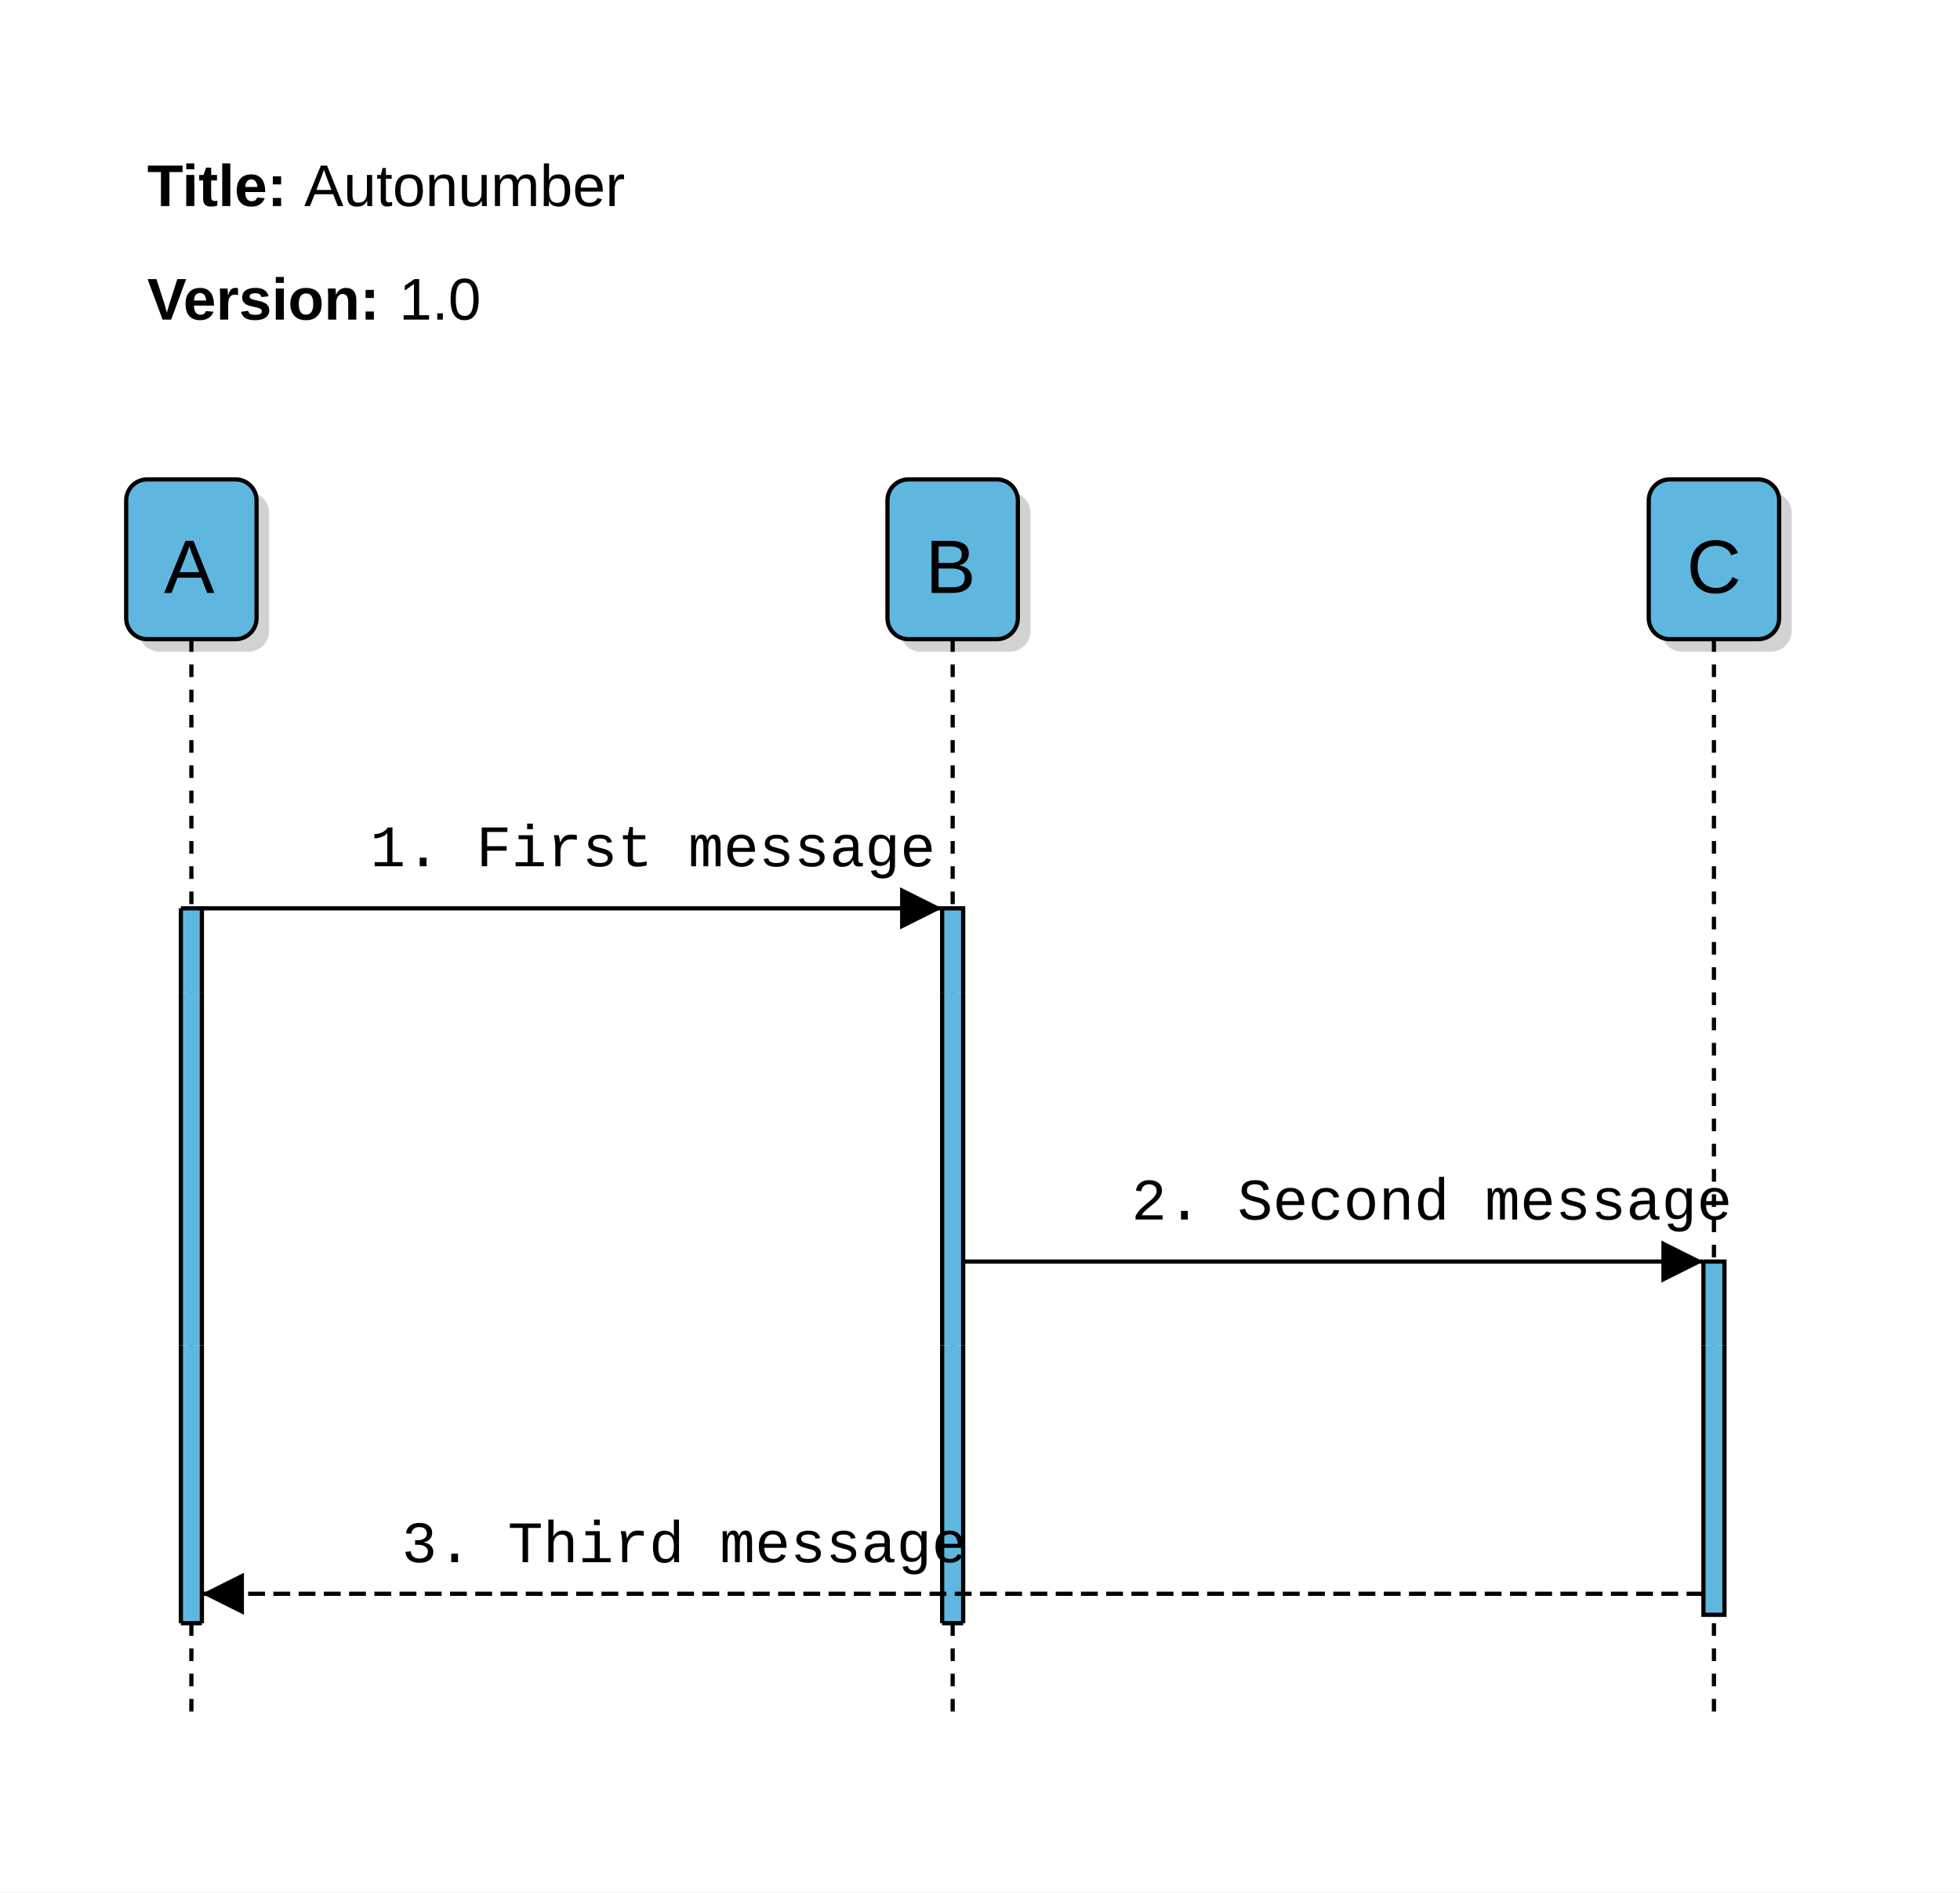
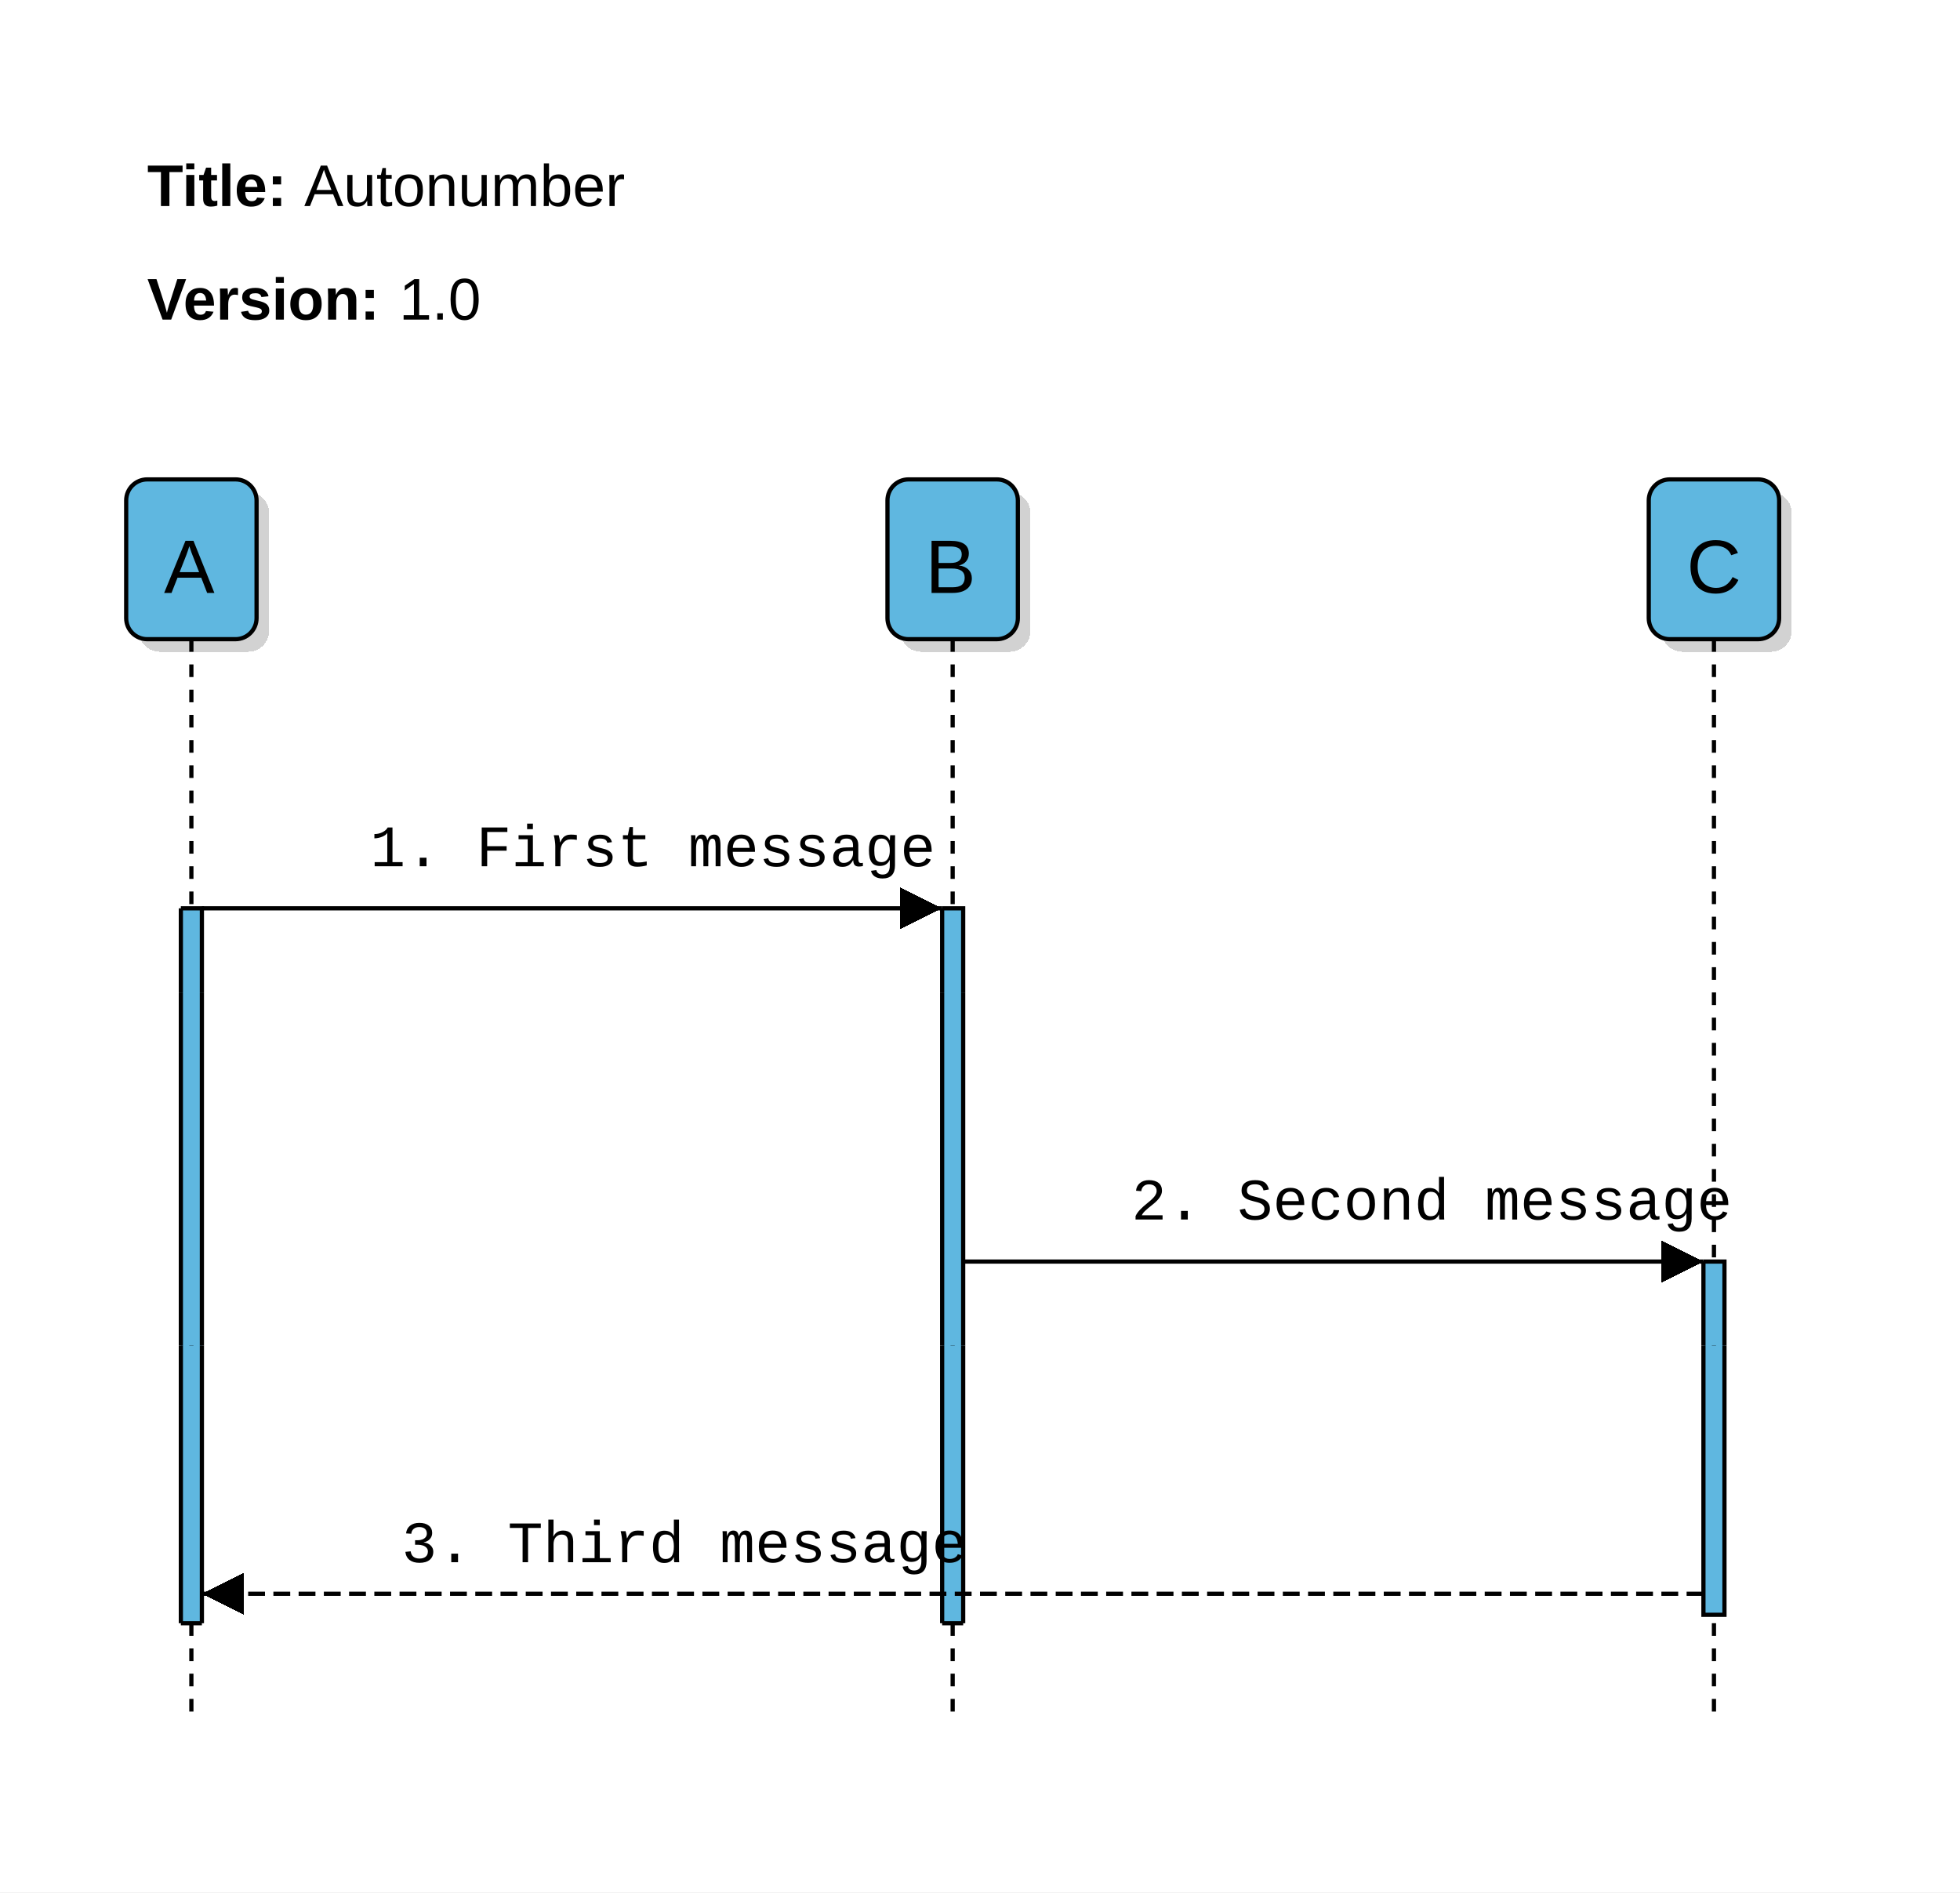
<svg xmlns="http://www.w3.org/2000/svg" width="466" height="450" viewBox="0 0 466 450">
  <rect width="100%" height="100%" fill="white" />
-   <path d="M 0 0 L 0 440 L 456 440 L 456 0 L 0 0" fill="rgb(255, 255, 255)" stroke="none" />
-   <path d="M 30 30 L 30 57 L 155 57 L 155 30 L 30 30" fill="rgba(0,0,0,0)" stroke="none" />
+   <path d="M 0 0 L 0 440 L 456 440 L 456 0 L 0 0" fill="rgb(255, 255, 255)" stroke="none" shape-rendering="crispEdges" />
+   <path d="M 30 30 L 30 57 L 155 57 L 155 30 L 30 30" fill="rgba(0,0,0,0)" stroke="none" shape-rendering="crispEdges" />
  <text x="35" y="49" fill="rgb(0,0,0)" font-family="Liberation Sans, Arial, Helvetica, sans-serif" font-size="14" xml:space="preserve" font-weight="bold" dominant-baseline="auto">Title:</text>
  <text x="68.44" y="49" fill="rgb(0,0,0)" font-family="Liberation Sans, Arial, Helvetica, sans-serif" font-size="14" xml:space="preserve" dominant-baseline="auto"> </text>
  <text x="72.33" y="49" fill="rgb(0,0,0)" font-family="Liberation Sans, Arial, Helvetica, sans-serif" font-size="14" xml:space="preserve" dominant-baseline="auto">Autonumber</text>
-   <path d="M 30 57 L 30 84 L 120 84 L 120 57 L 30 57" fill="rgba(0,0,0,0)" stroke="none" />
+   <path d="M 30 57 L 30 84 L 120 84 L 120 57 L 30 57" fill="rgba(0,0,0,0)" stroke="none" shape-rendering="crispEdges" />
  <text x="35" y="76" fill="rgb(0,0,0)" font-family="Liberation Sans, Arial, Helvetica, sans-serif" font-size="14" xml:space="preserve" font-weight="bold" dominant-baseline="auto">Version:</text>
  <text x="91.01" y="76" fill="rgb(0,0,0)" font-family="Liberation Sans, Arial, Helvetica, sans-serif" font-size="14" xml:space="preserve" dominant-baseline="auto"> </text>
  <text x="94.9" y="76" fill="rgb(0,0,0)" font-family="Liberation Sans, Arial, Helvetica, sans-serif" font-size="14" xml:space="preserve" dominant-baseline="auto">1.0</text>
-   <path d="M 33 122 L 33 150 L 33 150 A 5 5 0 0 0 38 155 L 59 155 L 59 155 A 5 5 0 0 0 64 150 L 64 122 L 64 122 A 5 5 0 0 0 59 117 L 38 117 L 38 117 A 5 5 0 0 0 33 122" fill="rgb(210,210,210)" stroke="none" />
-   <path d="M 30 119 L 30 147 L 30 147 A 5 5 0 0 0 35 152 L 56 152 L 56 152 A 5 5 0 0 0 61 147 L 61 119 L 61 119 A 5 5 0 0 0 56 114 L 35 114 L 35 114 A 5 5 0 0 0 30 119" fill="rgb(95,183,224)" stroke="none" />
+   <path d="M 33 122 L 33 150 L 33 150 A 5 5 0 0 0 38 155 L 59 155 L 59 155 A 5 5 0 0 0 64 150 L 64 122 L 64 122 A 5 5 0 0 0 59 117 L 38 117 L 38 117 A 5 5 0 0 0 33 122" fill="rgb(210,210,210)" stroke="none" shape-rendering="crispEdges" />
+   <path d="M 30 119 L 30 147 L 30 147 A 5 5 0 0 0 35 152 L 56 152 L 56 152 A 5 5 0 0 0 61 147 L 61 119 L 61 119 A 5 5 0 0 0 56 114 L 35 114 L 35 114 A 5 5 0 0 0 30 119" fill="rgb(95,183,224)" stroke="none" shape-rendering="crispEdges" />
  <path d="M 30 119 L 30 147 L 30 147 A 5 5 0 0 0 35 152 L 56 152 L 56 152 A 5 5 0 0 0 61 147 L 61 119 L 61 119 A 5 5 0 0 0 56 114 L 35 114 L 35 114 A 5 5 0 0 0 30 119" fill="none" stroke="rgb(0, 0, 0)" stroke-width="1" />
  <text x="39" y="141" fill="rgb(0,0,0)" font-family="Liberation Sans, Arial, Helvetica, sans-serif" font-size="18" xml:space="preserve" dominant-baseline="auto">A</text>
-   <path d="M 214 122 L 214 150 L 214 150 A 5 5 0 0 0 219 155 L 240 155 L 240 155 A 5 5 0 0 0 245 150 L 245 122 L 245 122 A 5 5 0 0 0 240 117 L 219 117 L 219 117 A 5 5 0 0 0 214 122" fill="rgb(210,210,210)" stroke="none" />
-   <path d="M 211 119 L 211 147 L 211 147 A 5 5 0 0 0 216 152 L 237 152 L 237 152 A 5 5 0 0 0 242 147 L 242 119 L 242 119 A 5 5 0 0 0 237 114 L 216 114 L 216 114 A 5 5 0 0 0 211 119" fill="rgb(95,183,224)" stroke="none" />
+   <path d="M 214 122 L 214 150 L 214 150 A 5 5 0 0 0 219 155 L 240 155 L 240 155 A 5 5 0 0 0 245 150 L 245 122 L 245 122 A 5 5 0 0 0 240 117 L 219 117 L 219 117 A 5 5 0 0 0 214 122" fill="rgb(210,210,210)" stroke="none" shape-rendering="crispEdges" />
+   <path d="M 211 119 L 211 147 L 211 147 A 5 5 0 0 0 216 152 L 237 152 L 237 152 A 5 5 0 0 0 242 147 L 242 119 L 242 119 A 5 5 0 0 0 237 114 L 216 114 L 216 114 A 5 5 0 0 0 211 119" fill="rgb(95,183,224)" stroke="none" shape-rendering="crispEdges" />
  <path d="M 211 119 L 211 147 L 211 147 A 5 5 0 0 0 216 152 L 237 152 L 237 152 A 5 5 0 0 0 242 147 L 242 119 L 242 119 A 5 5 0 0 0 237 114 L 216 114 L 216 114 A 5 5 0 0 0 211 119" fill="none" stroke="rgb(0, 0, 0)" stroke-width="1" />
  <text x="220" y="141" fill="rgb(0,0,0)" font-family="Liberation Sans, Arial, Helvetica, sans-serif" font-size="18" xml:space="preserve" dominant-baseline="auto">B</text>
-   <path d="M 395 122 L 395 150 L 395 150 A 5 5 0 0 0 400 155 L 421 155 L 421 155 A 5 5 0 0 0 426 150 L 426 122 L 426 122 A 5 5 0 0 0 421 117 L 400 117 L 400 117 A 5 5 0 0 0 395 122" fill="rgb(210,210,210)" stroke="none" />
-   <path d="M 392 119 L 392 147 L 392 147 A 5 5 0 0 0 397 152 L 418 152 L 418 152 A 5 5 0 0 0 423 147 L 423 119 L 423 119 A 5 5 0 0 0 418 114 L 397 114 L 397 114 A 5 5 0 0 0 392 119" fill="rgb(95,183,224)" stroke="none" />
+   <path d="M 395 122 L 395 150 L 395 150 A 5 5 0 0 0 400 155 L 421 155 L 421 155 A 5 5 0 0 0 426 150 L 426 122 L 426 122 A 5 5 0 0 0 421 117 L 400 117 L 400 117 A 5 5 0 0 0 395 122" fill="rgb(210,210,210)" stroke="none" shape-rendering="crispEdges" />
+   <path d="M 392 119 L 392 147 L 392 147 A 5 5 0 0 0 397 152 L 418 152 L 418 152 A 5 5 0 0 0 423 147 L 423 119 L 423 119 A 5 5 0 0 0 418 114 L 397 114 L 397 114 A 5 5 0 0 0 392 119" fill="rgb(95,183,224)" stroke="none" shape-rendering="crispEdges" />
  <path d="M 392 119 L 392 147 L 392 147 A 5 5 0 0 0 397 152 L 418 152 L 418 152 A 5 5 0 0 0 423 147 L 423 119 L 423 119 A 5 5 0 0 0 418 114 L 397 114 L 397 114 A 5 5 0 0 0 392 119" fill="none" stroke="rgb(0, 0, 0)" stroke-width="1" />
  <text x="401" y="141" fill="rgb(0,0,0)" font-family="Liberation Sans, Arial, Helvetica, sans-serif" font-size="18" xml:space="preserve" dominant-baseline="auto">C</text>
  <path d="M 45.5 152 L 45.5 236" fill="none" stroke="rgb(0,0,0)" stroke-width="1" stroke-dasharray="3,3" />
-   <path d="M 43 216 L 43 236 L 48 236 L 48 216 L 43 216" fill="rgb(95,183,224)" stroke="none" />
+   <path d="M 43 216 L 43 236 L 48 236 L 48 216 L 43 216" fill="rgb(95,183,224)" stroke="none" shape-rendering="crispEdges" />
  <path d="M 43 216 L 43 236 M 48 236 L 48 216 L 43 216" fill="none" stroke="rgb(0, 0, 0)" stroke-width="1" />
  <path d="M 226.5 152 L 226.5 236" fill="none" stroke="rgb(0,0,0)" stroke-width="1" stroke-dasharray="3,3" />
-   <path d="M 224 216 L 224 236 L 229 236 L 229 216 L 224 216" fill="rgb(95,183,224)" stroke="none" />
+   <path d="M 224 216 L 224 236 L 229 236 L 229 216 L 224 216" fill="rgb(95,183,224)" stroke="none" shape-rendering="crispEdges" />
  <path d="M 224 216 L 224 236 M 229 236 L 229 216 L 224 216" fill="none" stroke="rgb(0, 0, 0)" stroke-width="1" />
  <path d="M 407.5 152 L 407.5 236" fill="none" stroke="rgb(0,0,0)" stroke-width="1" stroke-dasharray="3,3" />
  <text x="88" y="206" fill="rgb(0,0,0)" font-family="Liberation Mono, Courier New, Courier, monospace" font-size="14" xml:space="preserve" dominant-baseline="auto">1. First message</text>
  <path d="M 48 216 L 224 216" fill="none" stroke="rgb(0, 0, 0)" stroke-width="1" />
-   <path d="M 214 211 L 214 221 L 224 216" fill="rgb(0, 0, 0)" stroke="none" />
+   <path d="M 214 211 L 214 221 L 224 216" fill="rgb(0, 0, 0)" stroke="none" shape-rendering="crispEdges" />
  <path d="M 45.5 236 L 45.5 320" fill="none" stroke="rgb(0,0,0)" stroke-width="1" stroke-dasharray="3,3" />
-   <path d="M 43 236 L 43 320 L 48 320 L 48 236 L 43 236" fill="rgb(95,183,224)" stroke="none" />
+   <path d="M 43 236 L 43 320 L 48 320 L 48 236 L 43 236" fill="rgb(95,183,224)" stroke="none" shape-rendering="crispEdges" />
  <path d="M 43 236 L 43 320 M 48 320 L 48 236 M 43 236" fill="none" stroke="rgb(0, 0, 0)" stroke-width="1" />
  <path d="M 226.5 236 L 226.5 320" fill="none" stroke="rgb(0,0,0)" stroke-width="1" stroke-dasharray="3,3" />
-   <path d="M 224 236 L 224 320 L 229 320 L 229 236 L 224 236" fill="rgb(95,183,224)" stroke="none" />
+   <path d="M 224 236 L 224 320 L 229 320 L 229 236 L 224 236" fill="rgb(95,183,224)" stroke="none" shape-rendering="crispEdges" />
  <path d="M 224 236 L 224 320 M 229 320 L 229 236 M 224 236" fill="none" stroke="rgb(0, 0, 0)" stroke-width="1" />
  <path d="M 407.5 236 L 407.5 320" fill="none" stroke="rgb(0,0,0)" stroke-width="1" stroke-dasharray="3,3" />
-   <path d="M 405 300 L 405 320 L 410 320 L 410 300 L 405 300" fill="rgb(95,183,224)" stroke="none" />
+   <path d="M 405 300 L 405 320 L 410 320 L 410 300 L 405 300" fill="rgb(95,183,224)" stroke="none" shape-rendering="crispEdges" />
  <path d="M 405 300 L 405 320 M 410 320 L 410 300 L 405 300" fill="none" stroke="rgb(0, 0, 0)" stroke-width="1" />
  <text x="269" y="290" fill="rgb(0,0,0)" font-family="Liberation Mono, Courier New, Courier, monospace" font-size="14" xml:space="preserve" dominant-baseline="auto">2. Second message</text>
  <path d="M 229 300 L 405 300" fill="none" stroke="rgb(0, 0, 0)" stroke-width="1" />
-   <path d="M 395 295 L 395 305 L 405 300" fill="rgb(0, 0, 0)" stroke="none" />
+   <path d="M 395 295 L 395 305 L 405 300" fill="rgb(0, 0, 0)" stroke="none" shape-rendering="crispEdges" />
  <path d="M 45.5 320 L 45.5 386" fill="none" stroke="rgb(0,0,0)" stroke-width="1" stroke-dasharray="3,3" />
-   <path d="M 43 320 L 43 386 L 48 386 L 48 320 L 43 320" fill="rgb(95,183,224)" stroke="none" />
+   <path d="M 43 320 L 43 386 L 48 386 L 48 320 L 43 320" fill="rgb(95,183,224)" stroke="none" shape-rendering="crispEdges" />
  <path d="M 43 320 L 43 386 M 48 386 L 48 320 M 43 320" fill="none" stroke="rgb(0, 0, 0)" stroke-width="1" />
  <path d="M 226.5 320 L 226.5 386" fill="none" stroke="rgb(0,0,0)" stroke-width="1" stroke-dasharray="3,3" />
-   <path d="M 224 320 L 224 386 L 229 386 L 229 320 L 224 320" fill="rgb(95,183,224)" stroke="none" />
+   <path d="M 224 320 L 224 386 L 229 386 L 229 320 L 224 320" fill="rgb(95,183,224)" stroke="none" shape-rendering="crispEdges" />
  <path d="M 224 320 L 224 386 M 229 386 L 229 320 M 224 320" fill="none" stroke="rgb(0, 0, 0)" stroke-width="1" />
  <path d="M 407.5 320 L 407.5 386" fill="none" stroke="rgb(0,0,0)" stroke-width="1" stroke-dasharray="3,3" />
-   <path d="M 405 320 L 405 384 L 410 384 L 410 320 L 405 320" fill="rgb(95,183,224)" stroke="none" />
+   <path d="M 405 320 L 405 384 L 410 384 L 410 320 L 405 320" fill="rgb(95,183,224)" stroke="none" shape-rendering="crispEdges" />
  <path d="M 405 320 L 405 384 L 410 384 L 410 320 M 405 320" fill="none" stroke="rgb(0, 0, 0)" stroke-width="1" />
  <text x="95.5" y="371.5" fill="rgb(0,0,0)" font-family="Liberation Mono, Courier New, Courier, monospace" font-size="14" xml:space="preserve" dominant-baseline="auto">3. Third message</text>
  <path d="M 405 379 L 48 379" fill="none" stroke="rgb(0, 0, 0)" stroke-width="1" stroke-dasharray="4,2" />
-   <path d="M 48 379 L 58 374 L 58 384 L 48 379" fill="rgb(0, 0, 0)" stroke="none" />
+   <path d="M 48 379 L 58 374 L 58 384 L 48 379" fill="rgb(0, 0, 0)" stroke="none" shape-rendering="crispEdges" />
  <path d="M 45.5 386 L 45.5 410" fill="none" stroke="rgb(0,0,0)" stroke-width="1" stroke-dasharray="3,3" />
  <path d="M 43 386 L 48 386" fill="none" stroke="rgb(0, 0, 0)" stroke-width="1" />
  <path d="M 226.5 386 L 226.5 410" fill="none" stroke="rgb(0,0,0)" stroke-width="1" stroke-dasharray="3,3" />
  <path d="M 224 386 L 229 386" fill="none" stroke="rgb(0, 0, 0)" stroke-width="1" />
  <path d="M 407.5 386 L 407.5 410" fill="none" stroke="rgb(0,0,0)" stroke-width="1" stroke-dasharray="3,3" />
</svg>
